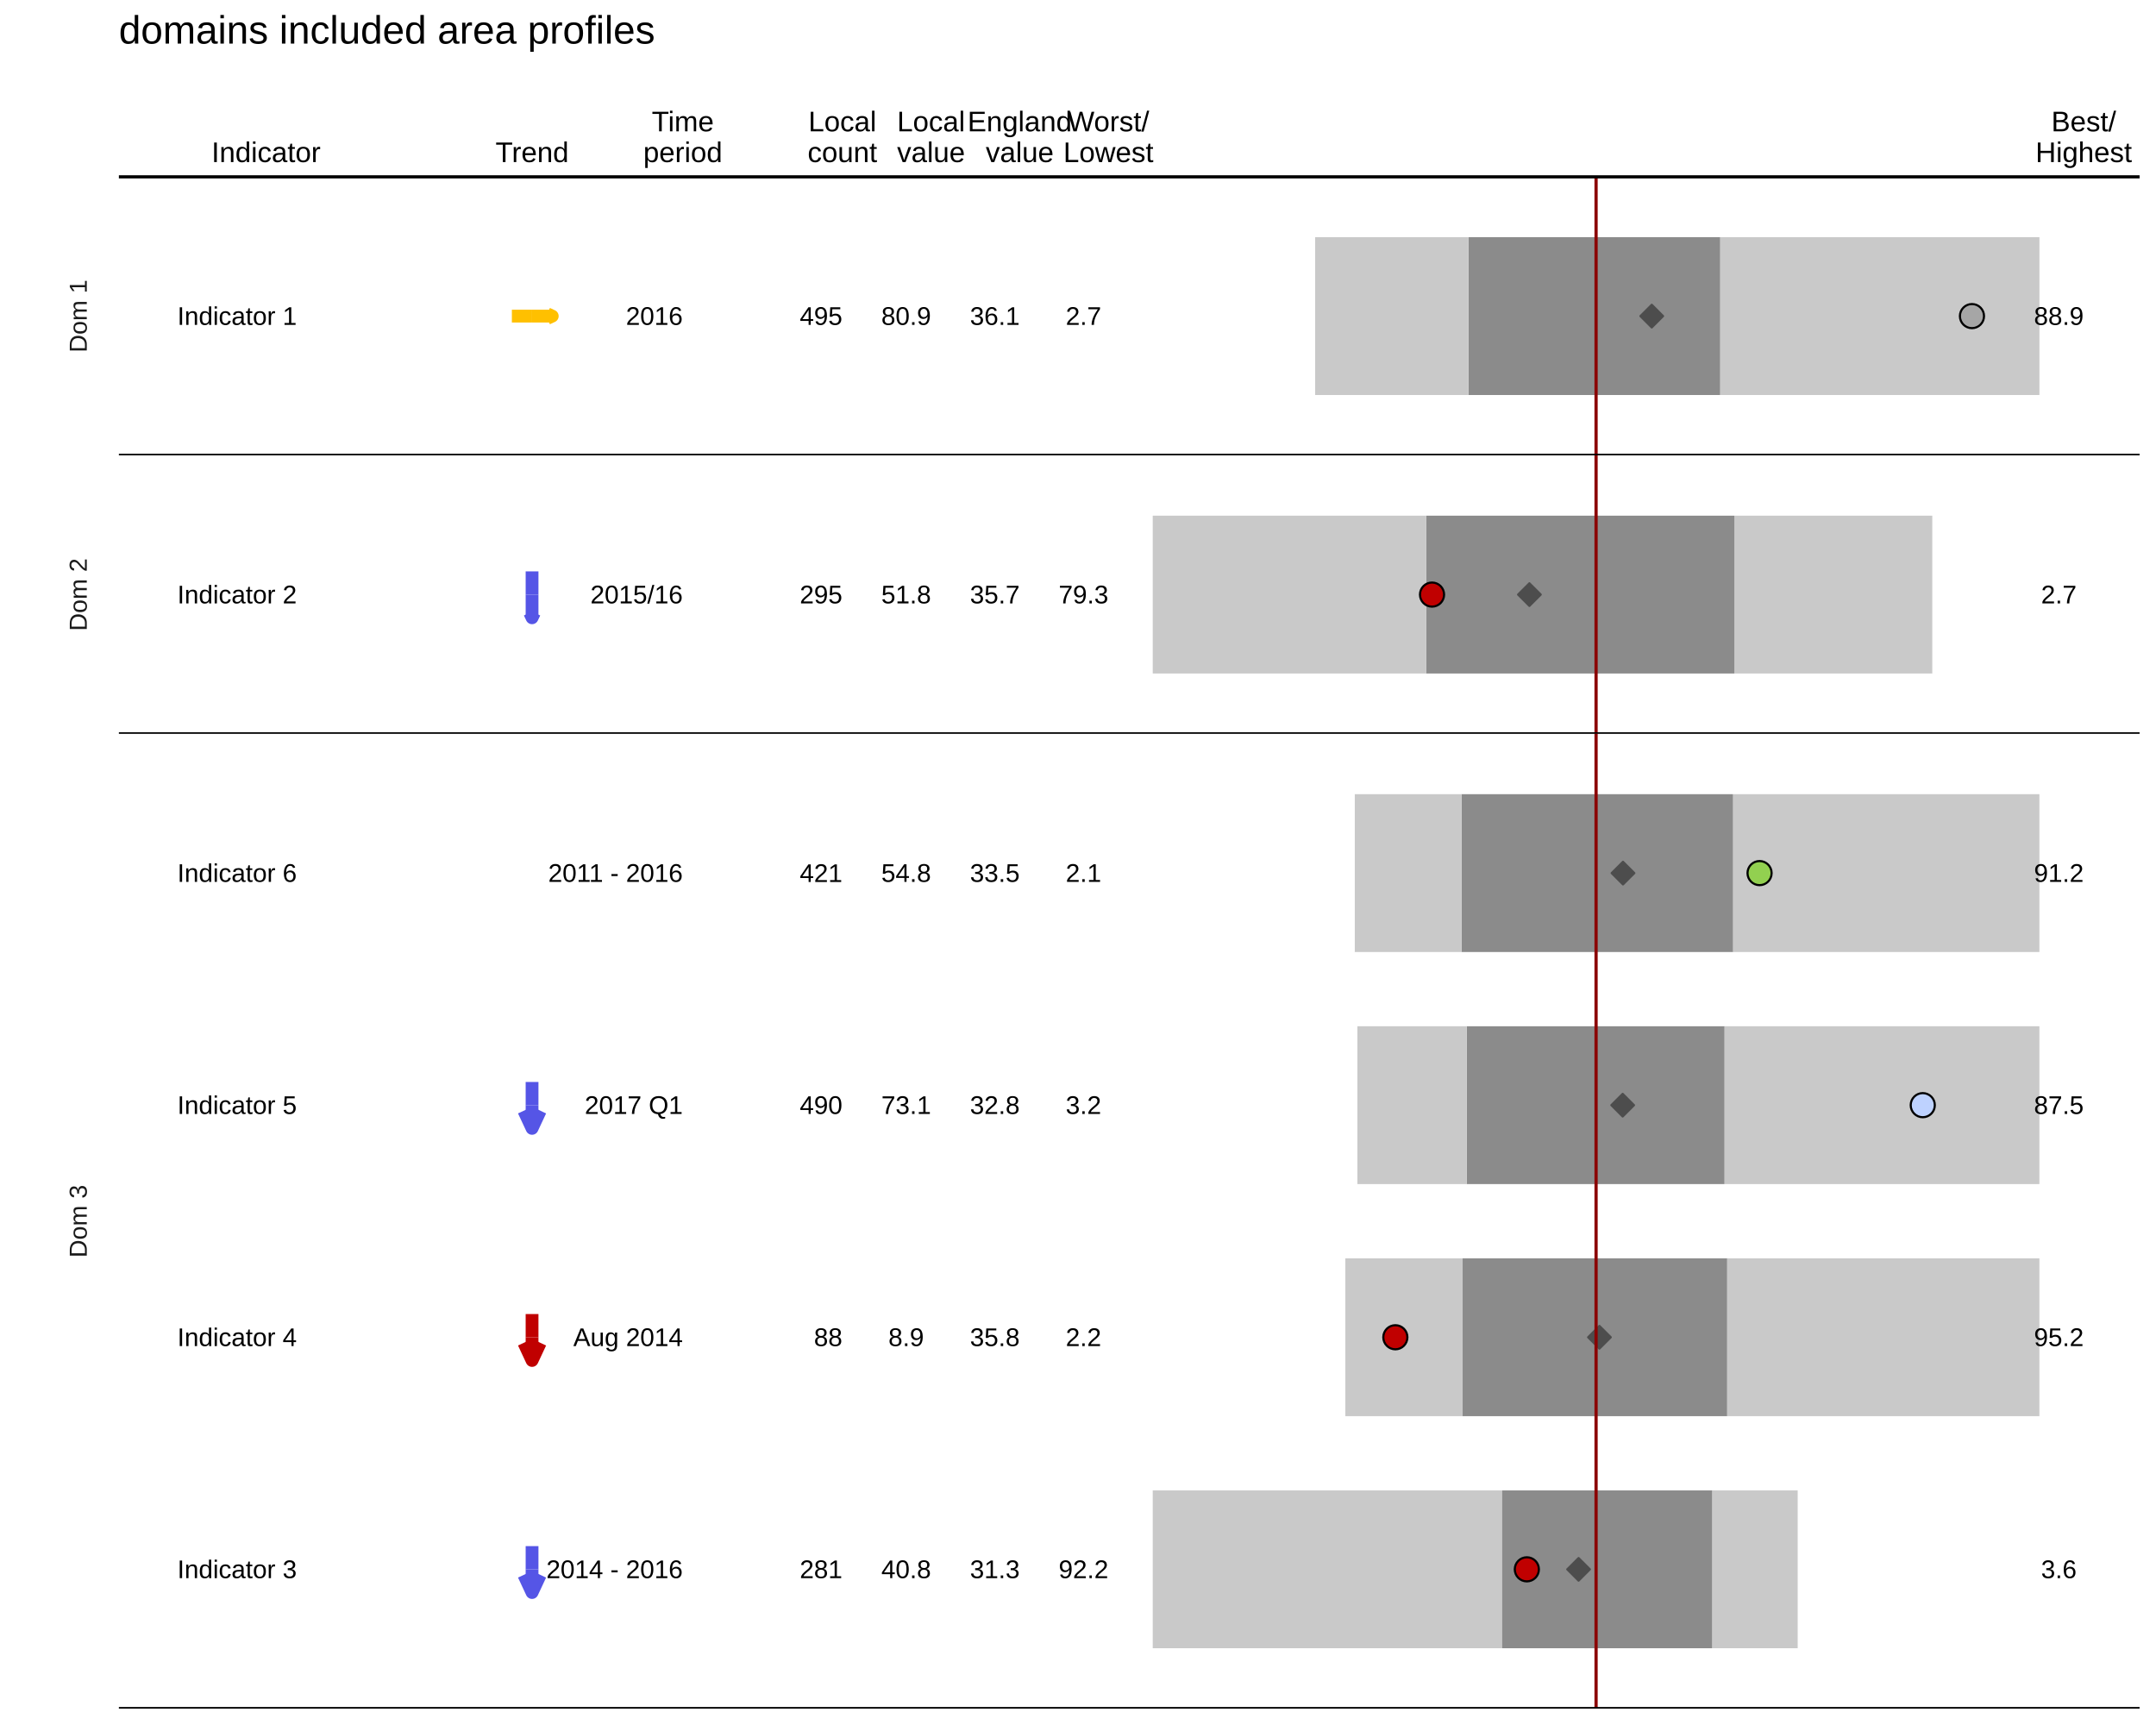
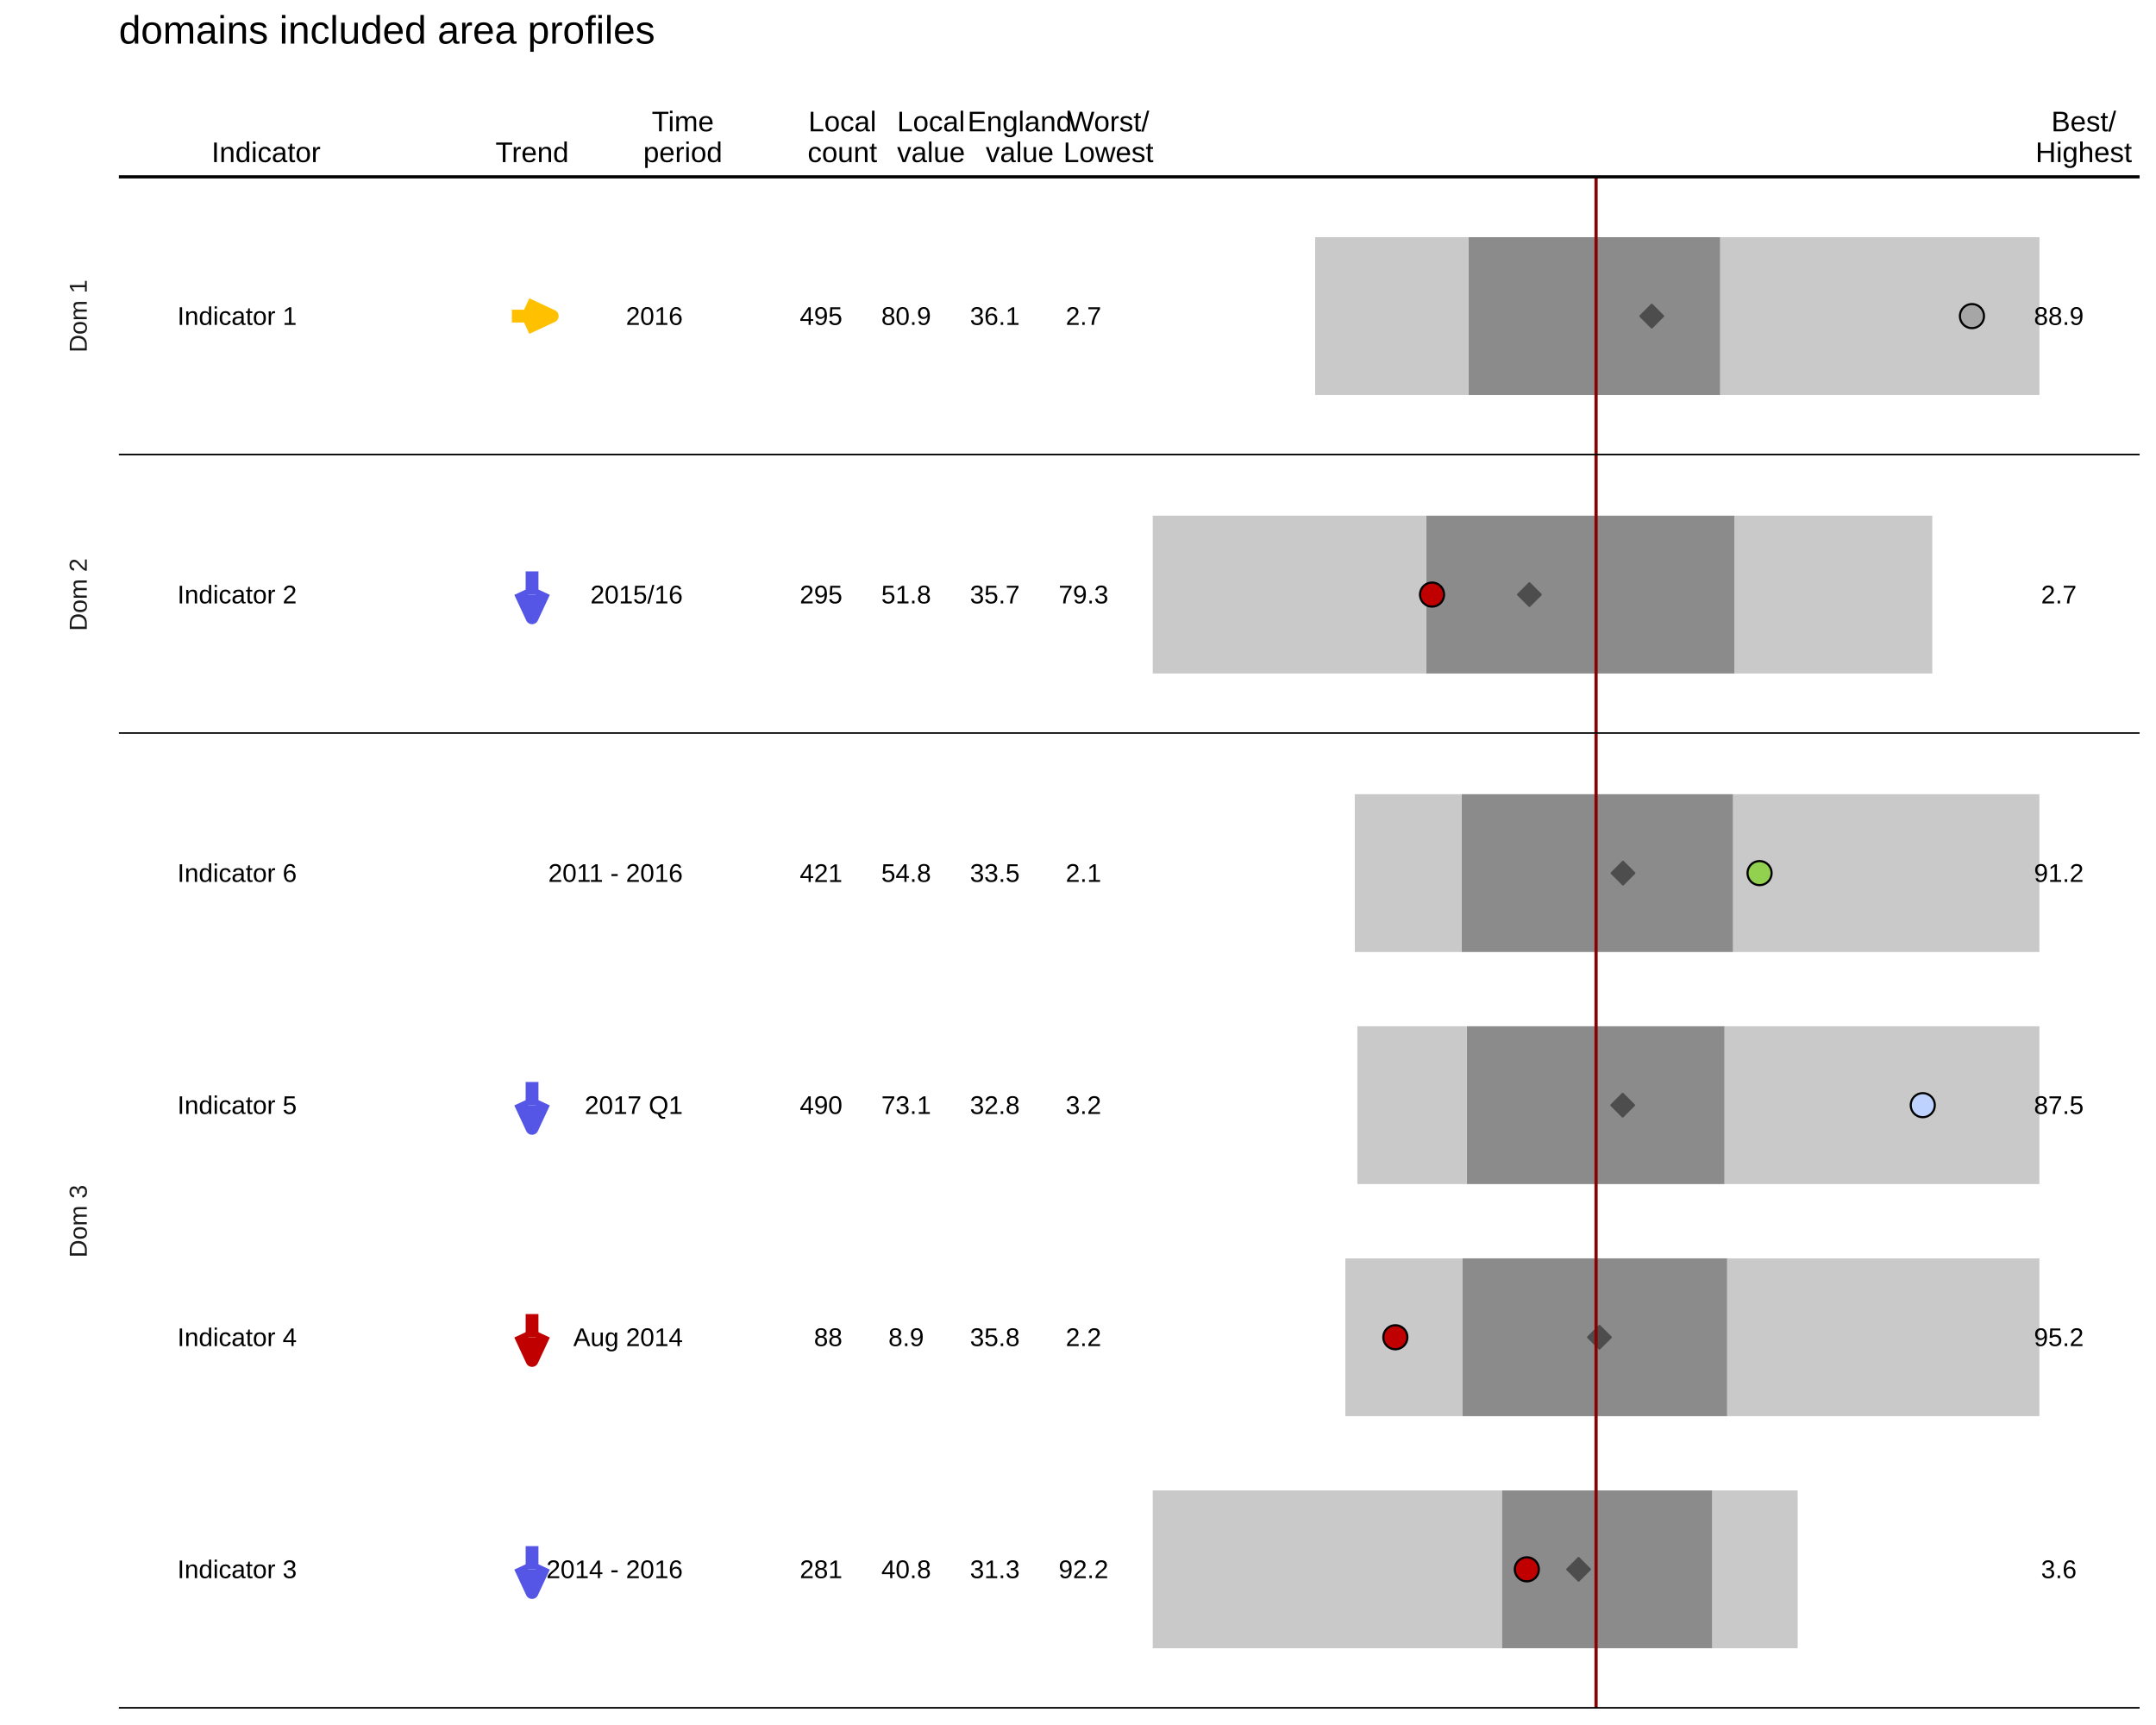
<svg xmlns="http://www.w3.org/2000/svg" viewBox="0 0 720.00 576.00">
  <defs>
    <style type="text/css">
    line, polyline, polygon, path, rect, circle {
      fill: none;
      stroke: #000000;
      stroke-linecap: round;
      stroke-linejoin: round;
      stroke-miterlimit: 10.00;
    }
  </style>
  </defs>
  <rect width="100%" height="100%" style="stroke: none; fill: #FFFFFF;" />
  <defs>
    <clipPath id="cpMzkuNzB8NzE0LjUyfDE1Mi4wNXw1OS4wNQ==">
      <rect x="39.70" y="59.05" width="674.82" height="92.99" />
    </clipPath>
  </defs>
  <rect x="574.45" y="79.20" width="106.62" height="52.70" style="stroke-width: 1.07; stroke: none; stroke-linecap: square; stroke-linejoin: miter; fill: #C9C9C9;" clip-path="url(#cpMzkuNzB8NzE0LjUyfDE1Mi4wNXw1OS4wNQ==)" />
  <rect x="490.42" y="79.20" width="84.02" height="52.70" style="stroke-width: 1.07; stroke: none; stroke-linecap: square; stroke-linejoin: miter; fill: #8B8B8B;" clip-path="url(#cpMzkuNzB8NzE0LjUyfDE1Mi4wNXw1OS4wNQ==)" />
  <rect x="439.15" y="79.20" width="51.27" height="52.70" style="stroke-width: 1.07; stroke: none; stroke-linecap: square; stroke-linejoin: miter; fill: #C9C9C9;" clip-path="url(#cpMzkuNzB8NzE0LjUyfDE1Mi4wNXw1OS4wNQ==)" />
  <rect x="384.96" y="79.20" width="54.19" height="52.70" style="stroke-width: 1.07; stroke: none; stroke-linecap: square; stroke-linejoin: miter; fill: #FFFFFF;" clip-path="url(#cpMzkuNzB8NzE0LjUyfDE1Mi4wNXw1OS4wNQ==)" />
  <polygon points="551.61,109.34 555.39,105.55 551.61,101.76 547.82,105.55 " style="stroke-width: 0.71; stroke: #4D4D4D; fill: #4D4D4D;" clip-path="url(#cpMzkuNzB8NzE0LjUyfDE1Mi4wNXw1OS4wNQ==)" />
  <circle cx="658.54" cy="105.55" r="3.02pt" style="stroke-width: 0.71; fill: #A6A6A6;" clip-path="url(#cpMzkuNzB8NzE0LjUyfDE1Mi4wNXw1OS4wNQ==)" />
  <line x1="533.01" y1="152.05" x2="533.01" y2="59.05" style="stroke-width: 1.07; stroke: #8B0000; stroke-linecap: butt;" clip-path="url(#cpMzkuNzB8NzE0LjUyfDE1Mi4wNXw1OS4wNQ==)" />
  <g clip-path="url(#cpMzkuNzB8NzE0LjUyfDE1Mi4wNXw1OS4wNQ==)">
    <text x="679.24" y="108.49" style="font-size: 8.54px; font-family: Liberation Sans;" textLength="16.62px" lengthAdjust="spacingAndGlyphs">88.9</text>
  </g>
  <g clip-path="url(#cpMzkuNzB8NzE0LjUyfDE1Mi4wNXw1OS4wNQ==)">
    <text x="355.90" y="108.49" style="font-size: 8.54px; font-family: Liberation Sans;" textLength="14.25px" lengthAdjust="spacingAndGlyphs">2.7 </text>
  </g>
  <g clip-path="url(#cpMzkuNzB8NzE0LjUyfDE1Mi4wNXw1OS4wNQ==)">
    <text x="323.92" y="108.49" style="font-size: 8.54px; font-family: Liberation Sans;" textLength="16.62px" lengthAdjust="spacingAndGlyphs">36.1</text>
  </g>
  <g clip-path="url(#cpMzkuNzB8NzE0LjUyfDE1Mi4wNXw1OS4wNQ==)">
    <text x="294.31" y="108.49" style="font-size: 8.54px; font-family: Liberation Sans;" textLength="16.62px" lengthAdjust="spacingAndGlyphs">80.9</text>
  </g>
  <g clip-path="url(#cpMzkuNzB8NzE0LjUyfDE1Mi4wNXw1OS4wNQ==)">
    <text x="267.07" y="108.49" style="font-size: 8.54px; font-family: Liberation Sans;" textLength="14.25px" lengthAdjust="spacingAndGlyphs">495</text>
  </g>
  <g clip-path="url(#cpMzkuNzB8NzE0LjUyfDE1Mi4wNXw1OS4wNQ==)">
    <text x="209.02" y="108.49" style="font-size: 8.54px; font-family: Liberation Sans;" textLength="19.00px" lengthAdjust="spacingAndGlyphs">2016</text>
  </g>
  <line x1="177.68" y1="105.55" x2="184.43" y2="105.55" style="stroke-width: 4.27; stroke: #FFC000; stroke-linecap: butt;" clip-path="url(#cpMzkuNzB8NzE0LjUyfDE1Mi4wNXw1OS4wNQ==)" />
-   <polyline points="182.74,106.33 184.43,105.55 182.74,104.76 " style="stroke-width: 4.27; stroke: #FFC000; stroke-linecap: butt;" clip-path="url(#cpMzkuNzB8NzE0LjUyfDE1Mi4wNXw1OS4wNQ==)" />
+   <polyline points="175.87,109.54 184.43,105.55 175.87,101.55 " style="stroke-width: 4.27; stroke: #FFC000; stroke-linecap: butt;" clip-path="url(#cpMzkuNzB8NzE0LjUyfDE1Mi4wNXw1OS4wNQ==)" />
  <line x1="177.68" y1="105.55" x2="170.94" y2="105.55" style="stroke-width: 4.27; stroke: #FFC000; stroke-linecap: butt;" clip-path="url(#cpMzkuNzB8NzE0LjUyfDE1Mi4wNXw1OS4wNQ==)" />
  <g clip-path="url(#cpMzkuNzB8NzE0LjUyfDE1Mi4wNXw1OS4wNQ==)">
    <text x="59.24" y="108.49" style="font-size: 8.54px; font-family: Liberation Sans;" textLength="39.88px" lengthAdjust="spacingAndGlyphs">Indicator 1</text>
  </g>
  <line x1="39.70" y1="152.05" x2="714.52" y2="152.05" style="stroke-width: 1.07; stroke-linecap: butt;" clip-path="url(#cpMzkuNzB8NzE0LjUyfDE1Mi4wNXw1OS4wNQ==)" />
  <defs>
    <clipPath id="cpMC4wMHw3MjAuMDB8NTc2LjAwfDAuMDA=">
      <rect x="0.00" y="0.00" width="720.00" height="576.00" />
    </clipPath>
  </defs>
  <defs>
    <clipPath id="cpMzkuNzB8NzE0LjUyfDI0NS4wNHwxNTIuMDU=">
      <rect x="39.70" y="152.05" width="674.82" height="92.99" />
    </clipPath>
  </defs>
  <rect x="579.21" y="172.19" width="66.08" height="52.70" style="stroke-width: 1.07; stroke: none; stroke-linecap: square; stroke-linejoin: miter; fill: #C9C9C9;" clip-path="url(#cpMzkuNzB8NzE0LjUyfDI0NS4wNHwxNTIuMDU=)" />
  <rect x="476.24" y="172.19" width="102.97" height="52.70" style="stroke-width: 1.07; stroke: none; stroke-linecap: square; stroke-linejoin: miter; fill: #8B8B8B;" clip-path="url(#cpMzkuNzB8NzE0LjUyfDI0NS4wNHwxNTIuMDU=)" />
  <rect x="384.96" y="172.19" width="91.28" height="52.70" style="stroke-width: 1.07; stroke: none; stroke-linecap: square; stroke-linejoin: miter; fill: #C9C9C9;" clip-path="url(#cpMzkuNzB8NzE0LjUyfDI0NS4wNHwxNTIuMDU=)" />
  <rect x="384.96" y="172.19" width="0.00" height="52.70" style="stroke-width: 1.07; stroke: none; stroke-linecap: square; stroke-linejoin: miter; fill: #FFFFFF;" clip-path="url(#cpMzkuNzB8NzE0LjUyfDI0NS4wNHwxNTIuMDU=)" />
  <polygon points="510.75,202.33 514.54,198.54 510.75,194.76 506.96,198.54 " style="stroke-width: 0.71; stroke: #4D4D4D; fill: #4D4D4D;" clip-path="url(#cpMzkuNzB8NzE0LjUyfDI0NS4wNHwxNTIuMDU=)" />
  <circle cx="478.23" cy="198.54" r="3.02pt" style="stroke-width: 0.71; fill: #C00000;" clip-path="url(#cpMzkuNzB8NzE0LjUyfDI0NS4wNHwxNTIuMDU=)" />
  <line x1="533.01" y1="245.04" x2="533.01" y2="152.05" style="stroke-width: 1.07; stroke: #8B0000; stroke-linecap: butt;" clip-path="url(#cpMzkuNzB8NzE0LjUyfDI0NS4wNHwxNTIuMDU=)" />
  <g clip-path="url(#cpMzkuNzB8NzE0LjUyfDI0NS4wNHwxNTIuMDU=)">
    <text x="681.62" y="201.48" style="font-size: 8.54px; font-family: Liberation Sans;" textLength="14.25px" lengthAdjust="spacingAndGlyphs">2.7 </text>
  </g>
  <g clip-path="url(#cpMzkuNzB8NzE0LjUyfDI0NS4wNHwxNTIuMDU=)">
    <text x="353.53" y="201.48" style="font-size: 8.54px; font-family: Liberation Sans;" textLength="16.62px" lengthAdjust="spacingAndGlyphs">79.3</text>
  </g>
  <g clip-path="url(#cpMzkuNzB8NzE0LjUyfDI0NS4wNHwxNTIuMDU=)">
    <text x="323.92" y="201.48" style="font-size: 8.54px; font-family: Liberation Sans;" textLength="16.62px" lengthAdjust="spacingAndGlyphs">35.7</text>
  </g>
  <g clip-path="url(#cpMzkuNzB8NzE0LjUyfDI0NS4wNHwxNTIuMDU=)">
    <text x="294.31" y="201.48" style="font-size: 8.54px; font-family: Liberation Sans;" textLength="16.62px" lengthAdjust="spacingAndGlyphs">51.8</text>
  </g>
  <g clip-path="url(#cpMzkuNzB8NzE0LjUyfDI0NS4wNHwxNTIuMDU=)">
    <text x="267.07" y="201.48" style="font-size: 8.54px; font-family: Liberation Sans;" textLength="14.25px" lengthAdjust="spacingAndGlyphs">295</text>
  </g>
  <g clip-path="url(#cpMzkuNzB8NzE0LjUyfDI0NS4wNHwxNTIuMDU=)">
    <text x="197.15" y="201.48" style="font-size: 8.54px; font-family: Liberation Sans;" textLength="30.88px" lengthAdjust="spacingAndGlyphs">2015/16</text>
  </g>
  <line x1="177.68" y1="198.54" x2="177.68" y2="206.29" style="stroke-width: 4.27; stroke: #5555E6; stroke-linecap: butt;" clip-path="url(#cpMzkuNzB8NzE0LjUyfDI0NS4wNHwxNTIuMDU=)" />
-   <polyline points="176.90,204.61 177.68,206.29 178.47,204.61 " style="stroke-width: 4.27; stroke: #5555E6; stroke-linecap: butt;" clip-path="url(#cpMzkuNzB8NzE0LjUyfDI0NS4wNHwxNTIuMDU=)" />
+   <polyline points="173.69,197.73 177.68,206.29 181.68,197.73 " style="stroke-width: 4.27; stroke: #5555E6; stroke-linecap: butt;" clip-path="url(#cpMzkuNzB8NzE0LjUyfDI0NS4wNHwxNTIuMDU=)" />
  <line x1="177.68" y1="198.54" x2="177.68" y2="190.79" style="stroke-width: 4.27; stroke: #5555E6; stroke-linecap: butt;" clip-path="url(#cpMzkuNzB8NzE0LjUyfDI0NS4wNHwxNTIuMDU=)" />
  <g clip-path="url(#cpMzkuNzB8NzE0LjUyfDI0NS4wNHwxNTIuMDU=)">
    <text x="59.24" y="201.48" style="font-size: 8.54px; font-family: Liberation Sans;" textLength="39.88px" lengthAdjust="spacingAndGlyphs">Indicator 2</text>
  </g>
  <line x1="39.70" y1="245.04" x2="714.52" y2="245.04" style="stroke-width: 1.07; stroke-linecap: butt;" clip-path="url(#cpMzkuNzB8NzE0LjUyfDI0NS4wNHwxNTIuMDU=)" />
  <defs>
    <clipPath id="cpMC4wMHw3MjAuMDB8NTc2LjAwfDAuMDA=">
      <rect x="0.00" y="0.00" width="720.00" height="576.00" />
    </clipPath>
  </defs>
  <defs>
    <clipPath id="cpMzkuNzB8NzE0LjUyfDU3MC41MnwyNDUuMDQ=">
      <rect x="39.70" y="245.04" width="674.82" height="325.48" />
    </clipPath>
  </defs>
  <rect x="571.78" y="497.67" width="28.56" height="52.70" style="stroke-width: 1.07; stroke: none; stroke-linecap: square; stroke-linejoin: miter; fill: #C9C9C9;" clip-path="url(#cpMzkuNzB8NzE0LjUyfDU3MC41MnwyNDUuMDQ=)" />
  <rect x="501.54" y="497.67" width="70.24" height="52.70" style="stroke-width: 1.07; stroke: none; stroke-linecap: square; stroke-linejoin: miter; fill: #8B8B8B;" clip-path="url(#cpMzkuNzB8NzE0LjUyfDU3MC41MnwyNDUuMDQ=)" />
  <rect x="384.96" y="497.67" width="116.58" height="52.70" style="stroke-width: 1.07; stroke: none; stroke-linecap: square; stroke-linejoin: miter; fill: #C9C9C9;" clip-path="url(#cpMzkuNzB8NzE0LjUyfDU3MC41MnwyNDUuMDQ=)" />
  <rect x="384.96" y="497.67" width="0.00" height="52.70" style="stroke-width: 1.07; stroke: none; stroke-linecap: square; stroke-linejoin: miter; fill: #FFFFFF;" clip-path="url(#cpMzkuNzB8NzE0LjUyfDU3MC41MnwyNDUuMDQ=)" />
  <rect x="576.77" y="420.18" width="104.29" height="52.70" style="stroke-width: 1.07; stroke: none; stroke-linecap: square; stroke-linejoin: miter; fill: #C9C9C9;" clip-path="url(#cpMzkuNzB8NzE0LjUyfDU3MC41MnwyNDUuMDQ=)" />
  <rect x="488.45" y="420.18" width="88.33" height="52.70" style="stroke-width: 1.07; stroke: none; stroke-linecap: square; stroke-linejoin: miter; fill: #8B8B8B;" clip-path="url(#cpMzkuNzB8NzE0LjUyfDU3MC41MnwyNDUuMDQ=)" />
  <rect x="449.25" y="420.18" width="39.20" height="52.70" style="stroke-width: 1.07; stroke: none; stroke-linecap: square; stroke-linejoin: miter; fill: #C9C9C9;" clip-path="url(#cpMzkuNzB8NzE0LjUyfDU3MC41MnwyNDUuMDQ=)" />
  <rect x="384.96" y="420.18" width="64.29" height="52.70" style="stroke-width: 1.07; stroke: none; stroke-linecap: square; stroke-linejoin: miter; fill: #FFFFFF;" clip-path="url(#cpMzkuNzB8NzE0LjUyfDU3MC41MnwyNDUuMDQ=)" />
  <rect x="575.89" y="342.68" width="105.17" height="52.70" style="stroke-width: 1.07; stroke: none; stroke-linecap: square; stroke-linejoin: miter; fill: #C9C9C9;" clip-path="url(#cpMzkuNzB8NzE0LjUyfDU3MC41MnwyNDUuMDQ=)" />
  <rect x="489.80" y="342.68" width="86.09" height="52.70" style="stroke-width: 1.07; stroke: none; stroke-linecap: square; stroke-linejoin: miter; fill: #8B8B8B;" clip-path="url(#cpMzkuNzB8NzE0LjUyfDU3MC41MnwyNDUuMDQ=)" />
  <rect x="453.28" y="342.68" width="36.52" height="52.70" style="stroke-width: 1.07; stroke: none; stroke-linecap: square; stroke-linejoin: miter; fill: #C9C9C9;" clip-path="url(#cpMzkuNzB8NzE0LjUyfDU3MC41MnwyNDUuMDQ=)" />
  <rect x="384.96" y="342.68" width="68.32" height="52.70" style="stroke-width: 1.07; stroke: none; stroke-linecap: square; stroke-linejoin: miter; fill: #FFFFFF;" clip-path="url(#cpMzkuNzB8NzE0LjUyfDU3MC41MnwyNDUuMDQ=)" />
  <rect x="578.74" y="265.19" width="102.32" height="52.70" style="stroke-width: 1.07; stroke: none; stroke-linecap: square; stroke-linejoin: miter; fill: #C9C9C9;" clip-path="url(#cpMzkuNzB8NzE0LjUyfDU3MC41MnwyNDUuMDQ=)" />
  <rect x="488.06" y="265.19" width="90.68" height="52.70" style="stroke-width: 1.07; stroke: none; stroke-linecap: square; stroke-linejoin: miter; fill: #8B8B8B;" clip-path="url(#cpMzkuNzB8NzE0LjUyfDU3MC41MnwyNDUuMDQ=)" />
  <rect x="452.39" y="265.19" width="35.67" height="52.70" style="stroke-width: 1.07; stroke: none; stroke-linecap: square; stroke-linejoin: miter; fill: #C9C9C9;" clip-path="url(#cpMzkuNzB8NzE0LjUyfDU3MC41MnwyNDUuMDQ=)" />
  <rect x="384.96" y="265.19" width="67.43" height="52.70" style="stroke-width: 1.07; stroke: none; stroke-linecap: square; stroke-linejoin: miter; fill: #FFFFFF;" clip-path="url(#cpMzkuNzB8NzE0LjUyfDU3MC41MnwyNDUuMDQ=)" />
  <polygon points="527.17,527.81 530.95,524.02 527.17,520.24 523.38,524.02 " style="stroke-width: 0.71; stroke: #4D4D4D; fill: #4D4D4D;" clip-path="url(#cpMzkuNzB8NzE0LjUyfDU3MC41MnwyNDUuMDQ=)" />
  <polygon points="534.13,450.32 537.92,446.53 534.13,442.74 530.35,446.53 " style="stroke-width: 0.71; stroke: #4D4D4D; fill: #4D4D4D;" clip-path="url(#cpMzkuNzB8NzE0LjUyfDU3MC41MnwyNDUuMDQ=)" />
  <polygon points="541.89,372.82 545.68,369.03 541.89,365.25 538.11,369.03 " style="stroke-width: 0.71; stroke: #4D4D4D; fill: #4D4D4D;" clip-path="url(#cpMzkuNzB8NzE0LjUyfDU3MC41MnwyNDUuMDQ=)" />
  <polygon points="542.00,295.32 545.79,291.54 542.00,287.75 538.21,291.54 " style="stroke-width: 0.71; stroke: #4D4D4D; fill: #4D4D4D;" clip-path="url(#cpMzkuNzB8NzE0LjUyfDU3MC41MnwyNDUuMDQ=)" />
  <circle cx="509.89" cy="524.02" r="3.02pt" style="stroke-width: 0.71; fill: #C00000;" clip-path="url(#cpMzkuNzB8NzE0LjUyfDU3MC41MnwyNDUuMDQ=)" />
  <circle cx="465.98" cy="446.53" r="3.02pt" style="stroke-width: 0.71; fill: #C00000;" clip-path="url(#cpMzkuNzB8NzE0LjUyfDU3MC41MnwyNDUuMDQ=)" />
  <circle cx="642.11" cy="369.03" r="3.02pt" style="stroke-width: 0.71; fill: #BED2FF;" clip-path="url(#cpMzkuNzB8NzE0LjUyfDU3MC41MnwyNDUuMDQ=)" />
  <circle cx="587.61" cy="291.54" r="3.02pt" style="stroke-width: 0.71; fill: #92D050;" clip-path="url(#cpMzkuNzB8NzE0LjUyfDU3MC41MnwyNDUuMDQ=)" />
  <line x1="533.01" y1="570.52" x2="533.01" y2="245.04" style="stroke-width: 1.07; stroke: #8B0000; stroke-linecap: butt;" clip-path="url(#cpMzkuNzB8NzE0LjUyfDU3MC41MnwyNDUuMDQ=)" />
  <g clip-path="url(#cpMzkuNzB8NzE0LjUyfDU3MC41MnwyNDUuMDQ=)">
    <text x="681.62" y="526.96" style="font-size: 8.54px; font-family: Liberation Sans;" textLength="14.25px" lengthAdjust="spacingAndGlyphs">3.6 </text>
  </g>
  <g clip-path="url(#cpMzkuNzB8NzE0LjUyfDU3MC41MnwyNDUuMDQ=)">
    <text x="353.53" y="526.96" style="font-size: 8.54px; font-family: Liberation Sans;" textLength="16.62px" lengthAdjust="spacingAndGlyphs">92.2</text>
  </g>
  <g clip-path="url(#cpMzkuNzB8NzE0LjUyfDU3MC41MnwyNDUuMDQ=)">
    <text x="679.24" y="449.47" style="font-size: 8.54px; font-family: Liberation Sans;" textLength="16.62px" lengthAdjust="spacingAndGlyphs">95.2</text>
  </g>
  <g clip-path="url(#cpMzkuNzB8NzE0LjUyfDU3MC41MnwyNDUuMDQ=)">
    <text x="355.90" y="449.47" style="font-size: 8.54px; font-family: Liberation Sans;" textLength="14.25px" lengthAdjust="spacingAndGlyphs">2.2 </text>
  </g>
  <g clip-path="url(#cpMzkuNzB8NzE0LjUyfDU3MC41MnwyNDUuMDQ=)">
    <text x="679.24" y="371.97" style="font-size: 8.54px; font-family: Liberation Sans;" textLength="16.62px" lengthAdjust="spacingAndGlyphs">87.5</text>
  </g>
  <g clip-path="url(#cpMzkuNzB8NzE0LjUyfDU3MC41MnwyNDUuMDQ=)">
    <text x="355.90" y="371.97" style="font-size: 8.54px; font-family: Liberation Sans;" textLength="14.25px" lengthAdjust="spacingAndGlyphs">3.2 </text>
  </g>
  <g clip-path="url(#cpMzkuNzB8NzE0LjUyfDU3MC41MnwyNDUuMDQ=)">
    <text x="679.24" y="294.47" style="font-size: 8.54px; font-family: Liberation Sans;" textLength="16.62px" lengthAdjust="spacingAndGlyphs">91.2</text>
  </g>
  <g clip-path="url(#cpMzkuNzB8NzE0LjUyfDU3MC41MnwyNDUuMDQ=)">
    <text x="355.90" y="294.47" style="font-size: 8.54px; font-family: Liberation Sans;" textLength="14.25px" lengthAdjust="spacingAndGlyphs">2.1 </text>
  </g>
  <g clip-path="url(#cpMzkuNzB8NzE0LjUyfDU3MC41MnwyNDUuMDQ=)">
    <text x="323.92" y="526.96" style="font-size: 8.54px; font-family: Liberation Sans;" textLength="16.62px" lengthAdjust="spacingAndGlyphs">31.3</text>
  </g>
  <g clip-path="url(#cpMzkuNzB8NzE0LjUyfDU3MC41MnwyNDUuMDQ=)">
    <text x="323.92" y="449.47" style="font-size: 8.54px; font-family: Liberation Sans;" textLength="16.62px" lengthAdjust="spacingAndGlyphs">35.8</text>
  </g>
  <g clip-path="url(#cpMzkuNzB8NzE0LjUyfDU3MC41MnwyNDUuMDQ=)">
    <text x="323.92" y="371.97" style="font-size: 8.54px; font-family: Liberation Sans;" textLength="16.62px" lengthAdjust="spacingAndGlyphs">32.8</text>
  </g>
  <g clip-path="url(#cpMzkuNzB8NzE0LjUyfDU3MC41MnwyNDUuMDQ=)">
    <text x="323.92" y="294.47" style="font-size: 8.54px; font-family: Liberation Sans;" textLength="16.62px" lengthAdjust="spacingAndGlyphs">33.5</text>
  </g>
  <g clip-path="url(#cpMzkuNzB8NzE0LjUyfDU3MC41MnwyNDUuMDQ=)">
    <text x="294.31" y="526.96" style="font-size: 8.54px; font-family: Liberation Sans;" textLength="16.62px" lengthAdjust="spacingAndGlyphs">40.8</text>
  </g>
  <g clip-path="url(#cpMzkuNzB8NzE0LjUyfDU3MC41MnwyNDUuMDQ=)">
    <text x="296.68" y="449.47" style="font-size: 8.54px; font-family: Liberation Sans;" textLength="14.25px" lengthAdjust="spacingAndGlyphs">8.9 </text>
  </g>
  <g clip-path="url(#cpMzkuNzB8NzE0LjUyfDU3MC41MnwyNDUuMDQ=)">
    <text x="294.31" y="371.97" style="font-size: 8.54px; font-family: Liberation Sans;" textLength="16.62px" lengthAdjust="spacingAndGlyphs">73.1</text>
  </g>
  <g clip-path="url(#cpMzkuNzB8NzE0LjUyfDU3MC41MnwyNDUuMDQ=)">
    <text x="294.31" y="294.47" style="font-size: 8.54px; font-family: Liberation Sans;" textLength="16.62px" lengthAdjust="spacingAndGlyphs">54.8</text>
  </g>
  <g clip-path="url(#cpMzkuNzB8NzE0LjUyfDU3MC41MnwyNDUuMDQ=)">
    <text x="267.07" y="526.96" style="font-size: 8.54px; font-family: Liberation Sans;" textLength="14.25px" lengthAdjust="spacingAndGlyphs">281</text>
  </g>
  <g clip-path="url(#cpMzkuNzB8NzE0LjUyfDU3MC41MnwyNDUuMDQ=)">
    <text x="271.82" y="449.47" style="font-size: 8.54px; font-family: Liberation Sans;" textLength="9.50px" lengthAdjust="spacingAndGlyphs">88</text>
  </g>
  <g clip-path="url(#cpMzkuNzB8NzE0LjUyfDU3MC41MnwyNDUuMDQ=)">
    <text x="267.07" y="371.97" style="font-size: 8.54px; font-family: Liberation Sans;" textLength="14.25px" lengthAdjust="spacingAndGlyphs">490</text>
  </g>
  <g clip-path="url(#cpMzkuNzB8NzE0LjUyfDU3MC41MnwyNDUuMDQ=)">
    <text x="267.07" y="294.51" style="font-size: 8.54px; font-family: Liberation Sans;" textLength="14.25px" lengthAdjust="spacingAndGlyphs">421</text>
  </g>
  <g clip-path="url(#cpMzkuNzB8NzE0LjUyfDU3MC41MnwyNDUuMDQ=)">
    <text x="182.43" y="526.96" style="font-size: 8.54px; font-family: Liberation Sans;" textLength="45.59px" lengthAdjust="spacingAndGlyphs">2014 - 2016</text>
  </g>
  <g clip-path="url(#cpMzkuNzB8NzE0LjUyfDU3MC41MnwyNDUuMDQ=)">
    <text x="191.46" y="449.47" style="font-size: 8.54px; font-family: Liberation Sans;" textLength="36.56px" lengthAdjust="spacingAndGlyphs">Aug 2014</text>
  </g>
  <g clip-path="url(#cpMzkuNzB8NzE0LjUyfDU3MC41MnwyNDUuMDQ=)">
    <text x="195.26" y="371.97" style="font-size: 8.54px; font-family: Liberation Sans;" textLength="32.77px" lengthAdjust="spacingAndGlyphs">2017 Q1</text>
  </g>
  <g clip-path="url(#cpMzkuNzB8NzE0LjUyfDU3MC41MnwyNDUuMDQ=)">
    <text x="183.07" y="294.47" style="font-size: 8.54px; font-family: Liberation Sans;" textLength="44.95px" lengthAdjust="spacingAndGlyphs">2011 - 2016</text>
  </g>
  <line x1="177.68" y1="524.02" x2="177.68" y2="531.77" style="stroke-width: 4.27; stroke: #5555E6; stroke-linecap: butt;" clip-path="url(#cpMzkuNzB8NzE0LjUyfDU3MC41MnwyNDUuMDQ=)" />
-   <polyline points="174.93,525.87 177.68,531.77 180.44,525.87 " style="stroke-width: 4.27; stroke: #5555E6; stroke-linecap: butt;" clip-path="url(#cpMzkuNzB8NzE0LjUyfDU3MC41MnwyNDUuMDQ=)" />
+   <polyline points="173.69,523.21 177.68,531.77 181.68,523.21 " style="stroke-width: 4.27; stroke: #5555E6; stroke-linecap: butt;" clip-path="url(#cpMzkuNzB8NzE0LjUyfDU3MC41MnwyNDUuMDQ=)" />
  <line x1="177.68" y1="446.53" x2="177.68" y2="454.28" style="stroke-width: 4.27; stroke: #C00000; stroke-linecap: butt;" clip-path="url(#cpMzkuNzB8NzE0LjUyfDU3MC41MnwyNDUuMDQ=)" />
-   <polyline points="174.93,448.38 177.68,454.28 180.44,448.38 " style="stroke-width: 4.27; stroke: #C00000; stroke-linecap: butt;" clip-path="url(#cpMzkuNzB8NzE0LjUyfDU3MC41MnwyNDUuMDQ=)" />
+   <polyline points="173.69,445.71 177.68,454.28 181.68,445.71 " style="stroke-width: 4.27; stroke: #C00000; stroke-linecap: butt;" clip-path="url(#cpMzkuNzB8NzE0LjUyfDU3MC41MnwyNDUuMDQ=)" />
  <line x1="177.68" y1="369.03" x2="177.68" y2="376.78" style="stroke-width: 4.27; stroke: #5555E6; stroke-linecap: butt;" clip-path="url(#cpMzkuNzB8NzE0LjUyfDU3MC41MnwyNDUuMDQ=)" />
-   <polyline points="174.93,370.88 177.68,376.78 180.44,370.88 " style="stroke-width: 4.27; stroke: #5555E6; stroke-linecap: butt;" clip-path="url(#cpMzkuNzB8NzE0LjUyfDU3MC41MnwyNDUuMDQ=)" />
+   <polyline points="173.69,368.22 177.68,376.78 181.68,368.22 " style="stroke-width: 4.27; stroke: #5555E6; stroke-linecap: butt;" clip-path="url(#cpMzkuNzB8NzE0LjUyfDU3MC41MnwyNDUuMDQ=)" />
  <line x1="177.68" y1="524.02" x2="177.68" y2="516.27" style="stroke-width: 4.27; stroke: #5555E6; stroke-linecap: butt;" clip-path="url(#cpMzkuNzB8NzE0LjUyfDU3MC41MnwyNDUuMDQ=)" />
  <line x1="177.68" y1="446.53" x2="177.68" y2="438.78" style="stroke-width: 4.27; stroke: #C00000; stroke-linecap: butt;" clip-path="url(#cpMzkuNzB8NzE0LjUyfDU3MC41MnwyNDUuMDQ=)" />
  <line x1="177.68" y1="369.03" x2="177.68" y2="361.28" style="stroke-width: 4.27; stroke: #5555E6; stroke-linecap: butt;" clip-path="url(#cpMzkuNzB8NzE0LjUyfDU3MC41MnwyNDUuMDQ=)" />
  <g clip-path="url(#cpMzkuNzB8NzE0LjUyfDU3MC41MnwyNDUuMDQ=)">
    <text x="59.24" y="526.96" style="font-size: 8.54px; font-family: Liberation Sans;" textLength="39.88px" lengthAdjust="spacingAndGlyphs">Indicator 3</text>
  </g>
  <g clip-path="url(#cpMzkuNzB8NzE0LjUyfDU3MC41MnwyNDUuMDQ=)">
    <text x="59.24" y="449.47" style="font-size: 8.54px; font-family: Liberation Sans;" textLength="39.88px" lengthAdjust="spacingAndGlyphs">Indicator 4</text>
  </g>
  <g clip-path="url(#cpMzkuNzB8NzE0LjUyfDU3MC41MnwyNDUuMDQ=)">
    <text x="59.24" y="371.97" style="font-size: 8.54px; font-family: Liberation Sans;" textLength="39.88px" lengthAdjust="spacingAndGlyphs">Indicator 5</text>
  </g>
  <g clip-path="url(#cpMzkuNzB8NzE0LjUyfDU3MC41MnwyNDUuMDQ=)">
    <text x="59.24" y="294.47" style="font-size: 8.54px; font-family: Liberation Sans;" textLength="39.88px" lengthAdjust="spacingAndGlyphs">Indicator 6</text>
  </g>
  <line x1="39.70" y1="570.52" x2="714.52" y2="570.52" style="stroke-width: 1.07; stroke-linecap: butt;" clip-path="url(#cpMzkuNzB8NzE0LjUyfDU3MC41MnwyNDUuMDQ=)" />
  <defs>
    <clipPath id="cpMC4wMHw3MjAuMDB8NTc2LjAwfDAuMDA=">
      <rect x="0.00" y="0.00" width="720.00" height="576.00" />
    </clipPath>
  </defs>
  <defs>
    <clipPath id="cpMTguMDZ8MzQuMjJ8MTUyLjA1fDU5LjA1">
      <rect x="18.06" y="59.05" width="16.16" height="92.99" />
    </clipPath>
  </defs>
  <g clip-path="url(#cpMTguMDZ8MzQuMjJ8MTUyLjA1fDU5LjA1)">
    <text transform="translate(28.98,117.70) rotate(-90)" style="font-size: 8.25px; fill: #1A1A1A; font-family: Liberation Sans;" textLength="24.31px" lengthAdjust="spacingAndGlyphs">Dom 1</text>
  </g>
  <defs>
    <clipPath id="cpMC4wMHw3MjAuMDB8NTc2LjAwfDAuMDA=">
      <rect x="0.00" y="0.00" width="720.00" height="576.00" />
    </clipPath>
  </defs>
  <defs>
    <clipPath id="cpMTguMDZ8MzQuMjJ8MjQ1LjA0fDE1Mi4wNQ==">
      <rect x="18.06" y="152.05" width="16.16" height="92.99" />
    </clipPath>
  </defs>
  <g clip-path="url(#cpMTguMDZ8MzQuMjJ8MjQ1LjA0fDE1Mi4wNQ==)">
    <text transform="translate(28.98,210.70) rotate(-90)" style="font-size: 8.25px; fill: #1A1A1A; font-family: Liberation Sans;" textLength="24.31px" lengthAdjust="spacingAndGlyphs">Dom 2</text>
  </g>
  <defs>
    <clipPath id="cpMC4wMHw3MjAuMDB8NTc2LjAwfDAuMDA=">
      <rect x="0.00" y="0.00" width="720.00" height="576.00" />
    </clipPath>
  </defs>
  <defs>
    <clipPath id="cpMTguMDZ8MzQuMjJ8NTcwLjUyfDI0NS4wNA==">
      <rect x="18.06" y="245.04" width="16.16" height="325.48" />
    </clipPath>
  </defs>
  <g clip-path="url(#cpMTguMDZ8MzQuMjJ8NTcwLjUyfDI0NS4wNA==)">
    <text transform="translate(28.98,419.94) rotate(-90)" style="font-size: 8.25px; fill: #1A1A1A; font-family: Liberation Sans;" textLength="24.31px" lengthAdjust="spacingAndGlyphs">Dom 3</text>
  </g>
  <defs>
    <clipPath id="cpMC4wMHw3MjAuMDB8NTc2LjAwfDAuMDA=">
      <rect x="0.00" y="0.00" width="720.00" height="576.00" />
    </clipPath>
  </defs>
  <polyline points="39.70,59.05 714.52,59.05 " style="stroke-width: 1.07; stroke-linecap: butt;" clip-path="url(#cpMC4wMHw3MjAuMDB8NTc2LjAwfDAuMDA=)" />
  <g clip-path="url(#cpMC4wMHw3MjAuMDB8NTc2LjAwfDAuMDA=)">
    <text x="70.64" y="54.12" style="font-size: 9.50px; font-family: Liberation Sans;" textLength="36.42px" lengthAdjust="spacingAndGlyphs">Indicator</text>
  </g>
  <g clip-path="url(#cpMC4wMHw3MjAuMDB8NTc2LjAwfDAuMDA=)">
    <text x="165.47" y="54.12" style="font-size: 9.50px; font-family: Liberation Sans;" textLength="24.44px" lengthAdjust="spacingAndGlyphs">Trend</text>
  </g>
  <g clip-path="url(#cpMC4wMHw3MjAuMDB8NTc2LjAwfDAuMDA=)">
    <text x="217.65" y="43.85" style="font-size: 9.50px; font-family: Liberation Sans;" textLength="20.73px" lengthAdjust="spacingAndGlyphs">Time</text>
  </g>
  <g clip-path="url(#cpMC4wMHw3MjAuMDB8NTc2LjAwfDAuMDA=)">
    <text x="214.83" y="54.12" style="font-size: 9.50px; font-family: Liberation Sans;" textLength="26.39px" lengthAdjust="spacingAndGlyphs">period</text>
  </g>
  <g clip-path="url(#cpMC4wMHw3MjAuMDB8NTc2LjAwfDAuMDA=)">
    <text x="269.97" y="43.85" style="font-size: 9.50px; font-family: Liberation Sans;" textLength="22.70px" lengthAdjust="spacingAndGlyphs">Local</text>
  </g>
  <g clip-path="url(#cpMC4wMHw3MjAuMDB8NTc2LjAwfDAuMDA=)">
    <text x="269.70" y="54.12" style="font-size: 9.50px; font-family: Liberation Sans;" textLength="23.23px" lengthAdjust="spacingAndGlyphs">count</text>
  </g>
  <g clip-path="url(#cpMC4wMHw3MjAuMDB8NTc2LjAwfDAuMDA=)">
    <text x="299.58" y="43.85" style="font-size: 9.50px; font-family: Liberation Sans;" textLength="22.70px" lengthAdjust="spacingAndGlyphs">Local</text>
  </g>
  <g clip-path="url(#cpMC4wMHw3MjAuMDB8NTc2LjAwfDAuMDA=)">
    <text x="299.58" y="54.12" style="font-size: 9.50px; font-family: Liberation Sans;" textLength="22.70px" lengthAdjust="spacingAndGlyphs">value</text>
  </g>
  <g clip-path="url(#cpMC4wMHw3MjAuMDB8NTc2LjAwfDAuMDA=)">
    <text x="323.11" y="43.85" style="font-size: 9.50px; font-family: Liberation Sans;" textLength="34.86px" lengthAdjust="spacingAndGlyphs">England</text>
  </g>
  <g clip-path="url(#cpMC4wMHw3MjAuMDB8NTc2LjAwfDAuMDA=)">
    <text x="329.19" y="54.12" style="font-size: 9.50px; font-family: Liberation Sans;" textLength="22.70px" lengthAdjust="spacingAndGlyphs">value</text>
  </g>
  <g clip-path="url(#cpMC4wMHw3MjAuMDB8NTc2LjAwfDAuMDA=)">
    <text x="356.52" y="43.85" style="font-size: 9.50px; font-family: Liberation Sans;" textLength="27.27px" lengthAdjust="spacingAndGlyphs">Worst/</text>
  </g>
  <g clip-path="url(#cpMC4wMHw3MjAuMDB8NTc2LjAwfDAuMDA=)">
    <text x="355.11" y="54.12" style="font-size: 9.50px; font-family: Liberation Sans;" textLength="30.09px" lengthAdjust="spacingAndGlyphs">Lowest</text>
  </g>
  <g clip-path="url(#cpMC4wMHw3MjAuMDB8NTc2LjAwfDAuMDA=)">
    <text x="685.04" y="43.85" style="font-size: 9.50px; font-family: Liberation Sans;" textLength="21.66px" lengthAdjust="spacingAndGlyphs">Best/</text>
  </g>
  <g clip-path="url(#cpMC4wMHw3MjAuMDB8NTc2LjAwfDAuMDA=)">
    <text x="679.76" y="54.12" style="font-size: 9.50px; font-family: Liberation Sans;" textLength="32.20px" lengthAdjust="spacingAndGlyphs">Highest</text>
  </g>
  <g clip-path="url(#cpMC4wMHw3MjAuMDB8NTc2LjAwfDAuMDA=)">
    <text x="39.70" y="14.56" style="font-size: 13.20px; font-family: Liberation Sans;" textLength="178.78px" lengthAdjust="spacingAndGlyphs">domains included area profiles</text>
  </g>
</svg>
